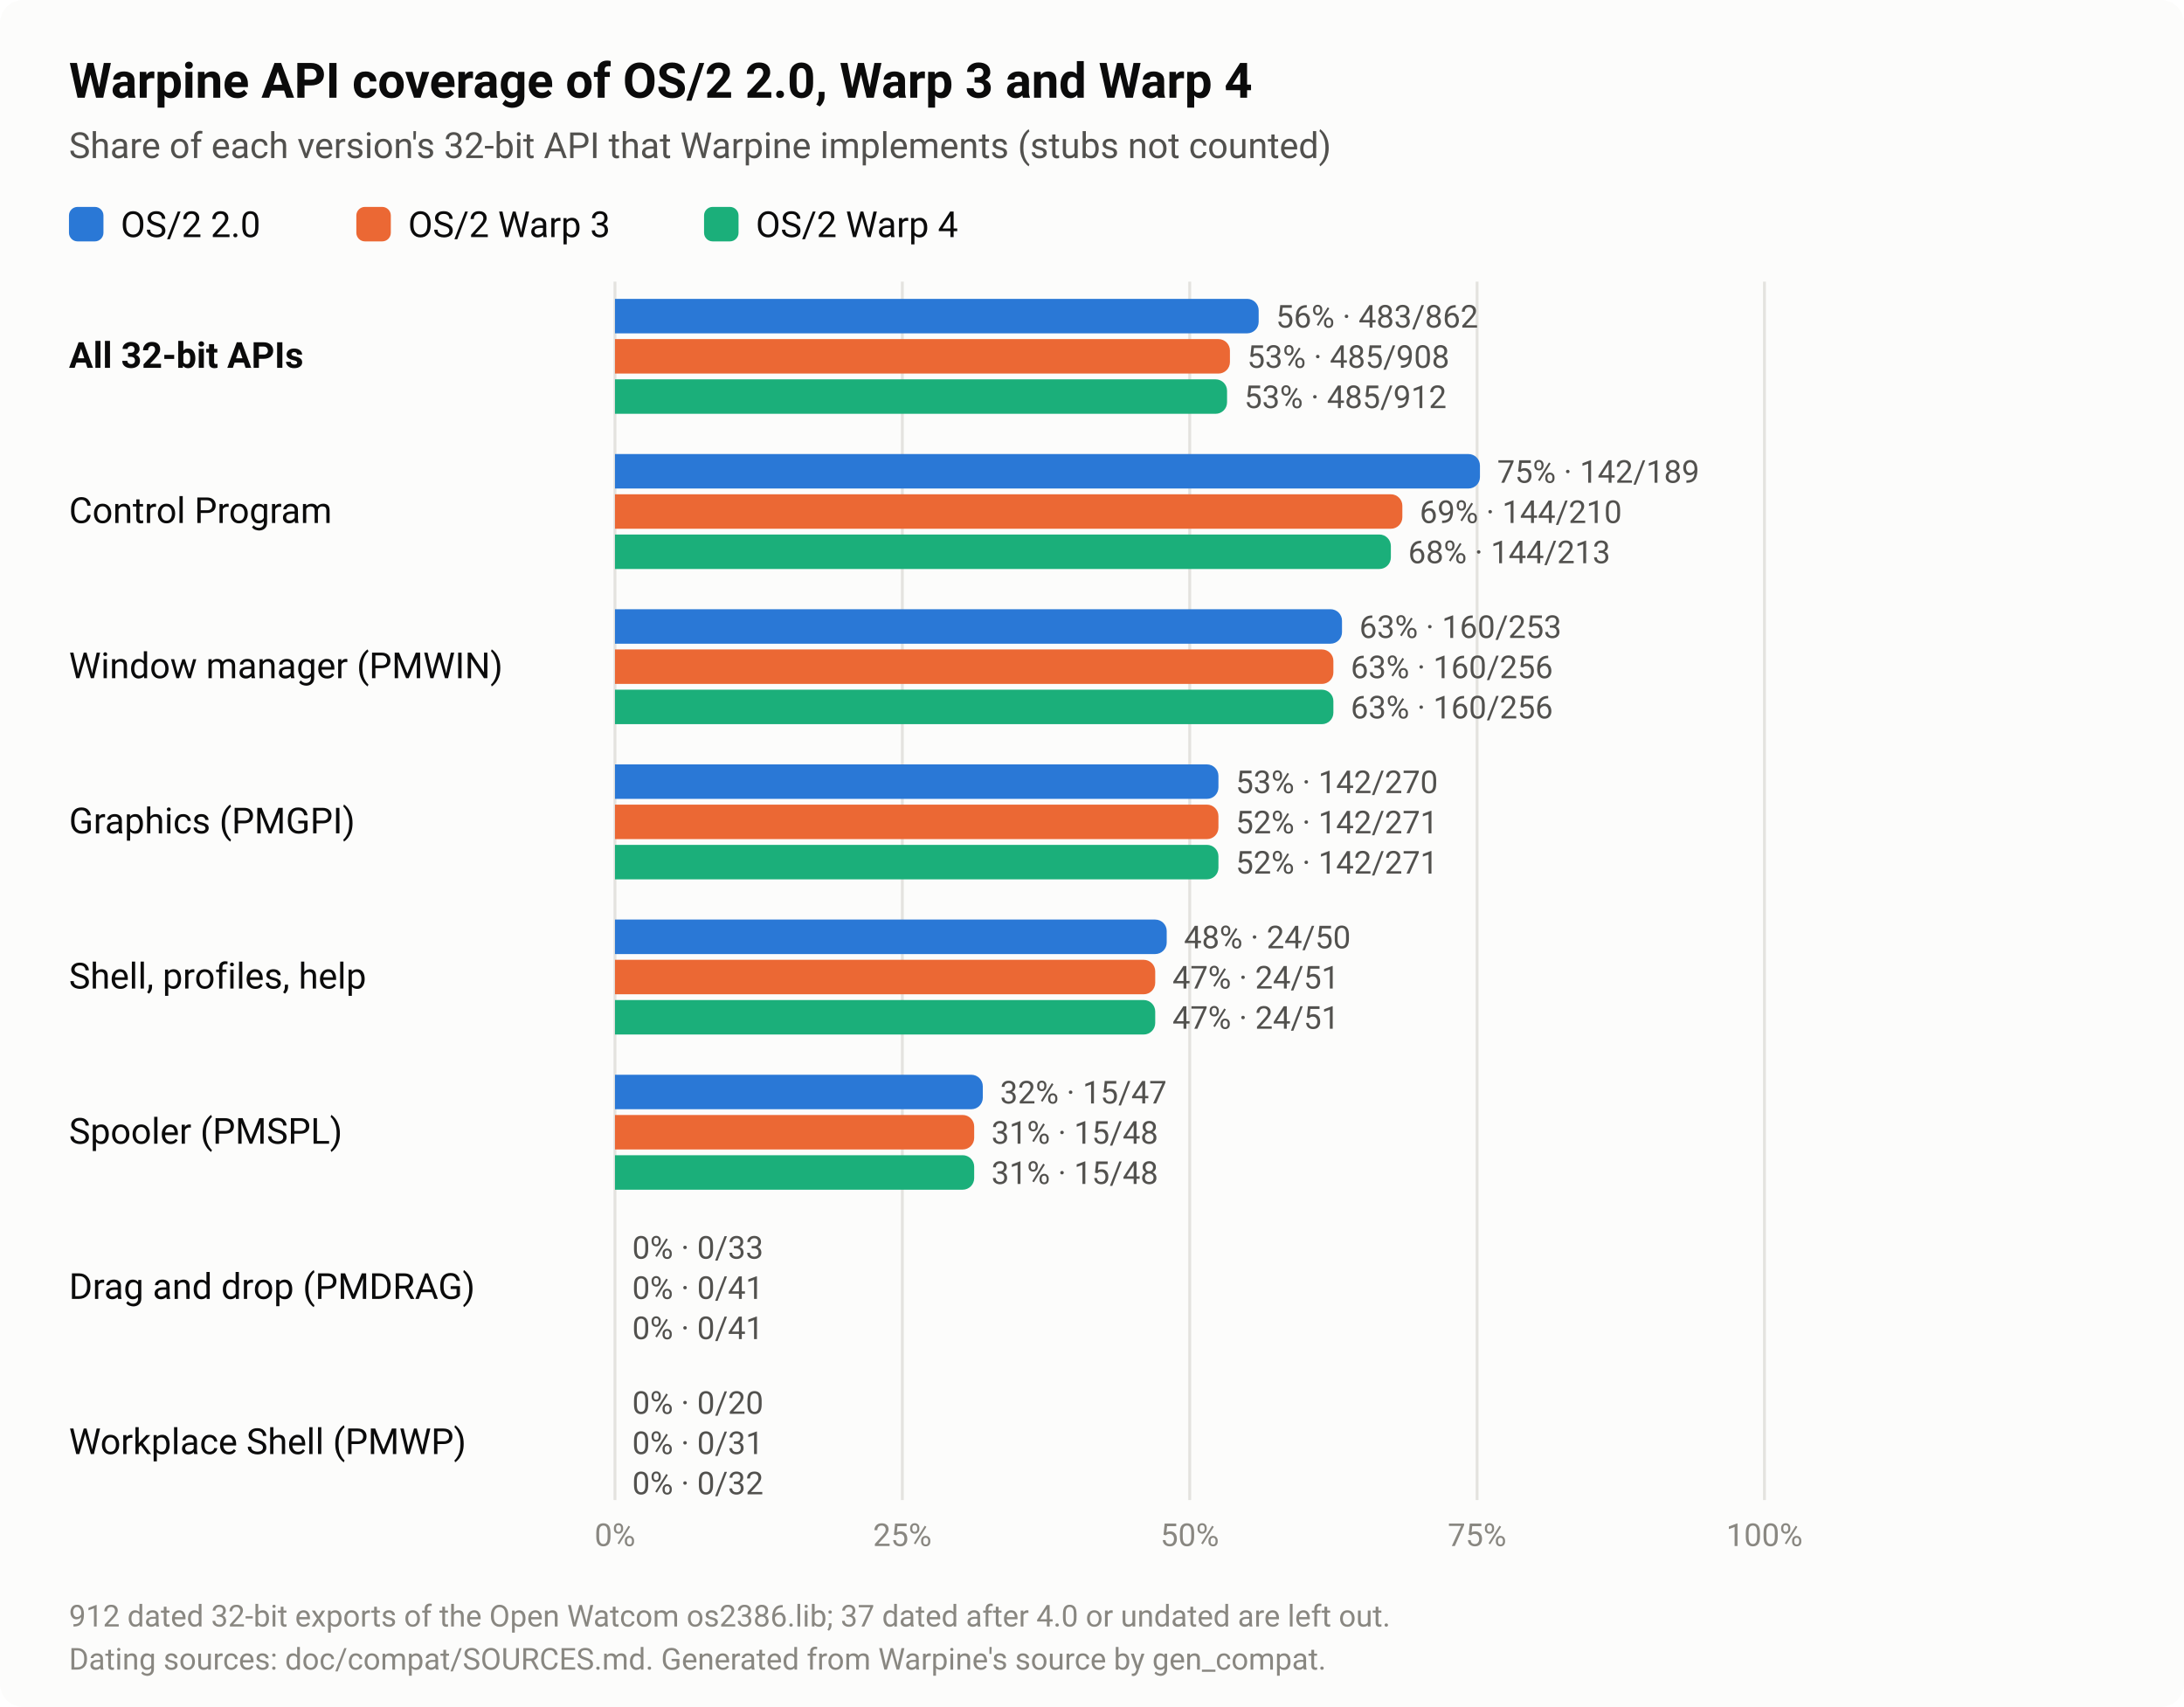
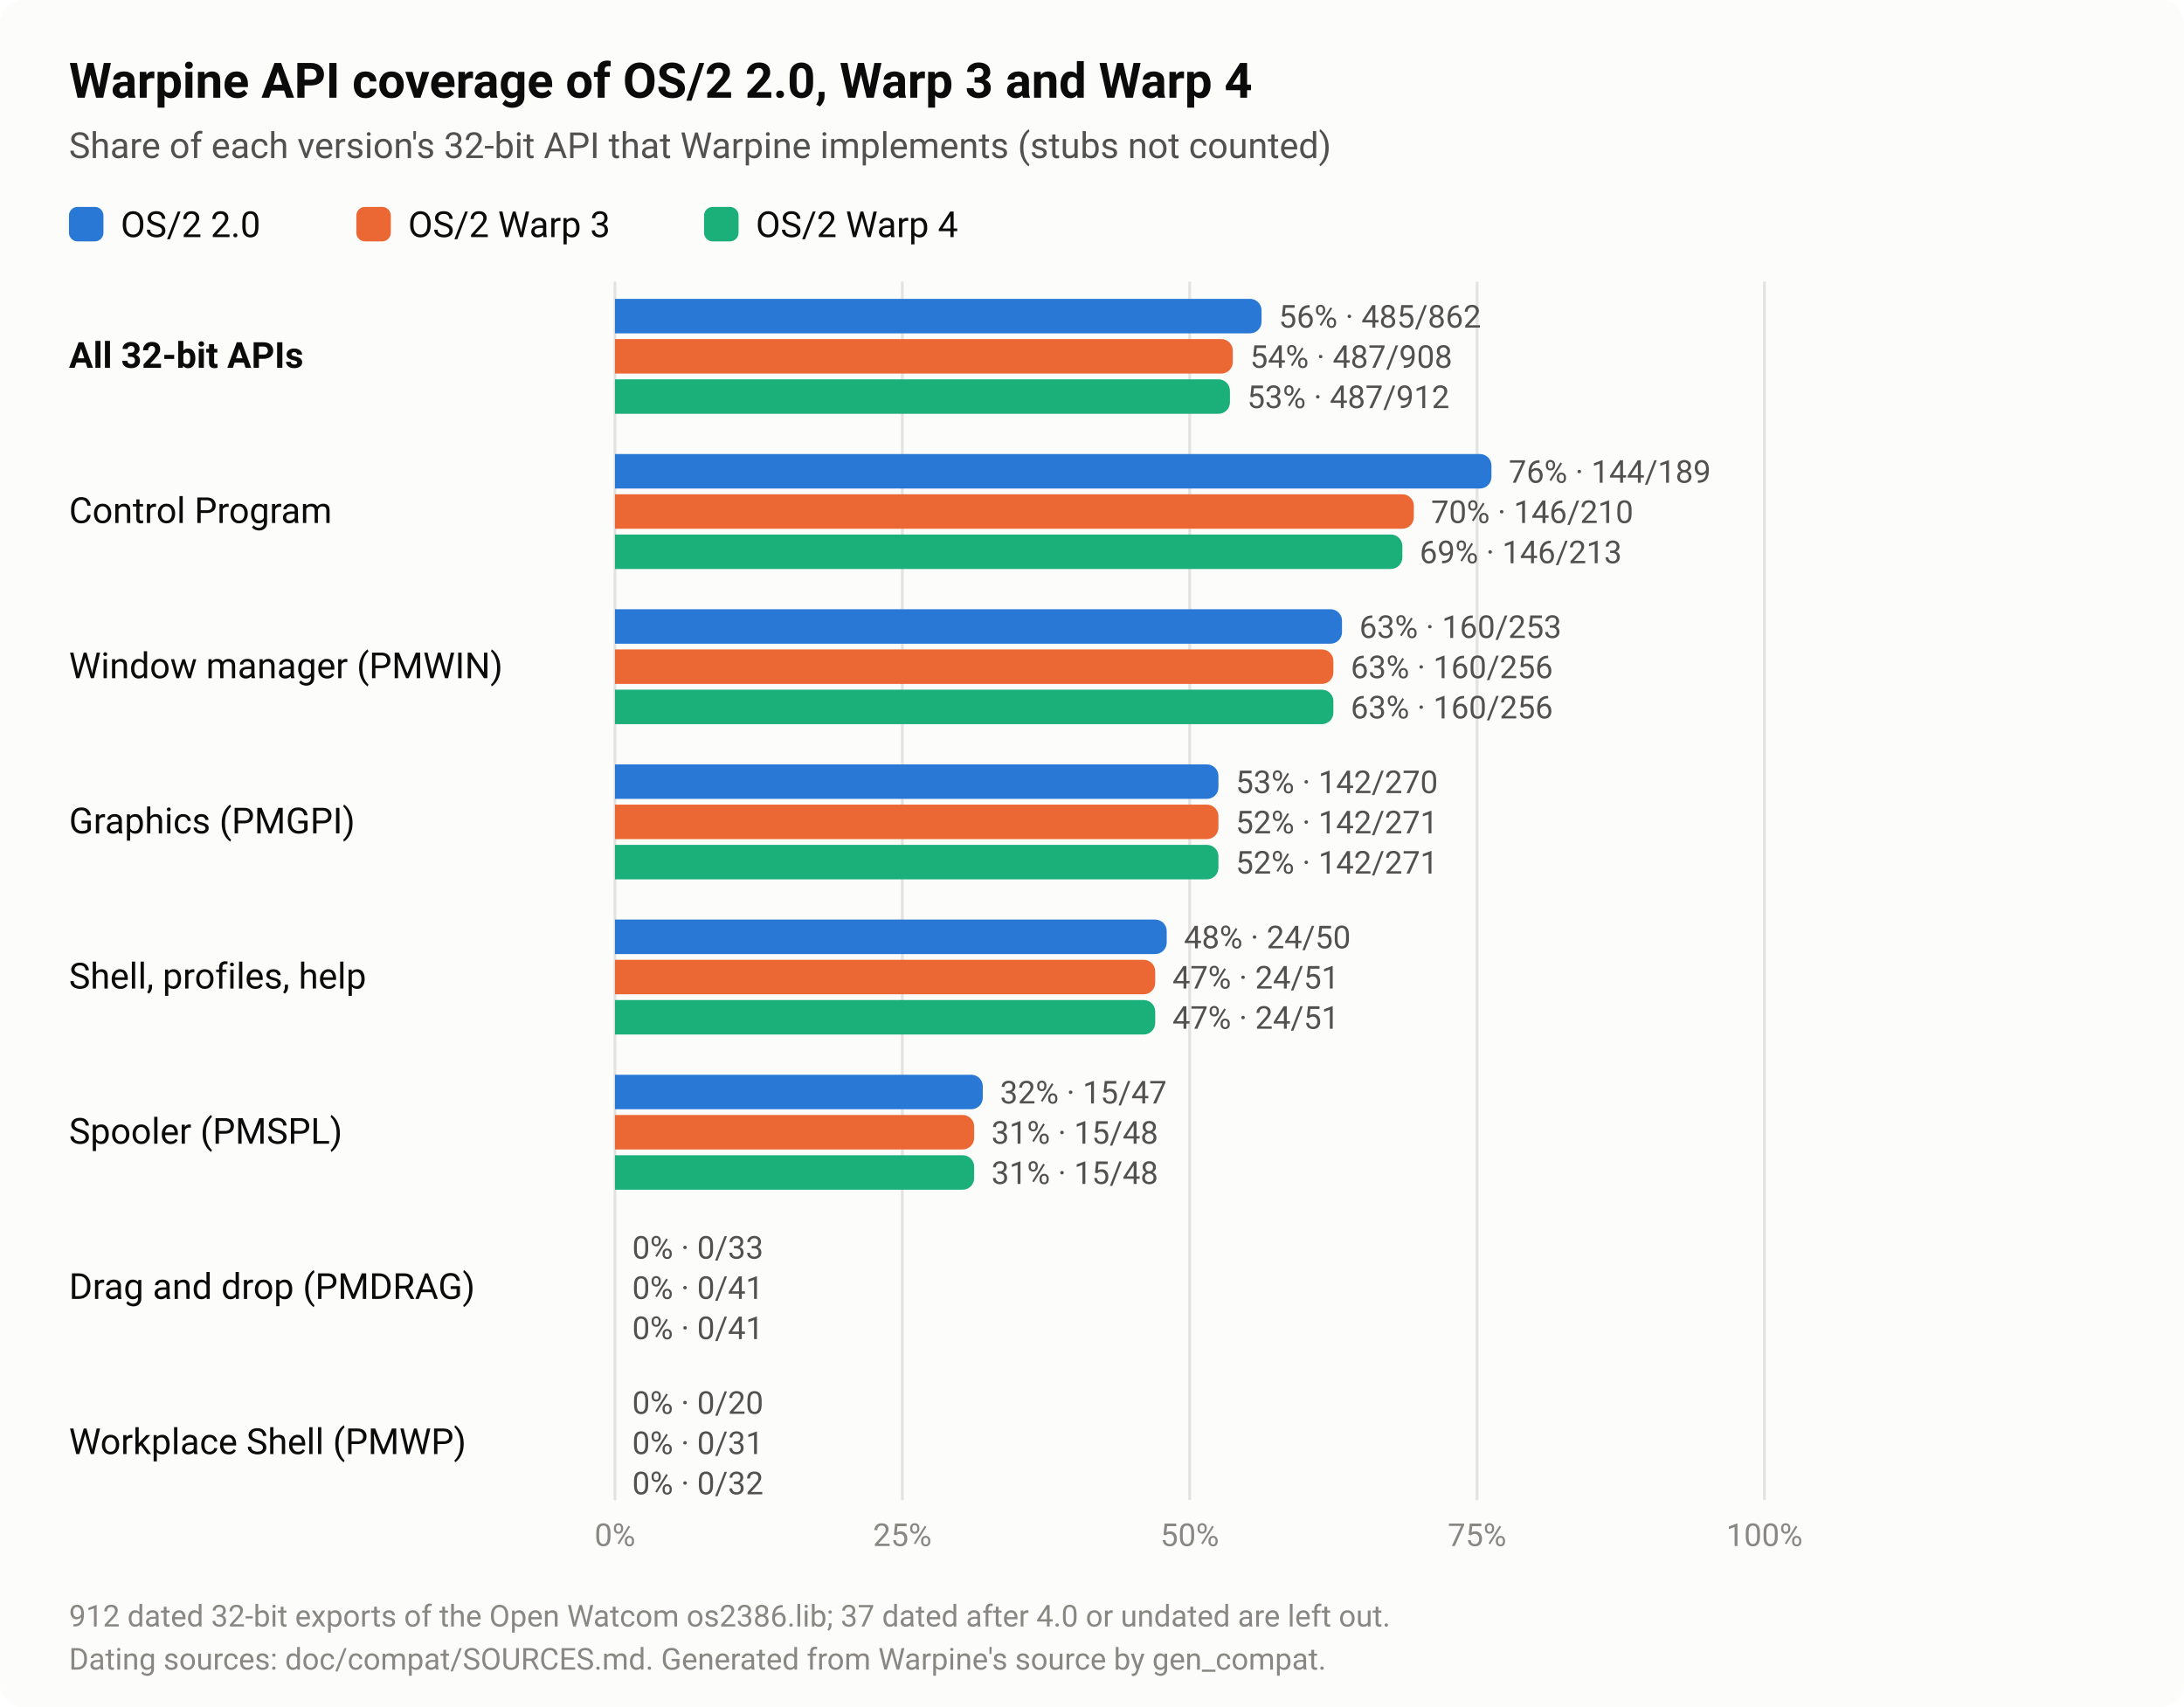
<svg xmlns="http://www.w3.org/2000/svg" width="760" height="594" viewBox="0 0 760 594" role="img" aria-labelledby="t d" font-family="system-ui, -apple-system, 'Segoe UI', Roboto, 'Helvetica Neue', Arial, sans-serif">
  <rect width="760" height="594" rx="8" fill="#fcfcfb" />
  <text x="24" y="34" font-size="17" font-weight="600" fill="#0b0b0b">Warpine API coverage of OS/2 2.0, Warp 3 and Warp 4</text>
  <text x="24" y="55" font-size="12.5" fill="#52514e">Share of each version's 32-bit API that Warpine implements (stubs not counted)</text>
  <rect x="24" y="72" width="12" height="12" rx="3" fill="#2a78d6" />
  <text x="42" y="82.5" font-size="12.5" fill="#0b0b0b">OS/2 2.0</text>
  <rect x="124" y="72" width="12" height="12" rx="3" fill="#eb6834" />
  <text x="142" y="82.5" font-size="12.5" fill="#0b0b0b">OS/2 Warp 3</text>
  <rect x="245" y="72" width="12" height="12" rx="3" fill="#1baf7a" />
  <text x="263" y="82.5" font-size="12.5" fill="#0b0b0b">OS/2 Warp 4</text>
  <line x1="214" y1="98" x2="214" y2="522" stroke="#e4e3df" stroke-width="1" />
  <text x="214" y="538" font-size="11" text-anchor="middle" fill="#898781">0%</text>
  <line x1="314" y1="98" x2="314" y2="522" stroke="#e4e3df" stroke-width="1" />
  <text x="314" y="538" font-size="11" text-anchor="middle" fill="#898781">25%</text>
  <line x1="414" y1="98" x2="414" y2="522" stroke="#e4e3df" stroke-width="1" />
  <text x="414" y="538" font-size="11" text-anchor="middle" fill="#898781">50%</text>
  <line x1="514" y1="98" x2="514" y2="522" stroke="#e4e3df" stroke-width="1" />
  <text x="514" y="538" font-size="11" text-anchor="middle" fill="#898781">75%</text>
  <line x1="614" y1="98" x2="614" y2="522" stroke="#e4e3df" stroke-width="1" />
  <text x="614" y="538" font-size="11" text-anchor="middle" fill="#898781">100%</text>
  <text x="24" y="128" font-size="12.5" font-weight="600" fill="#0b0b0b">All 32-bit APIs</text>
-   <path d="M214 104h220a4 4 0 0 1 4 4v4a4 4 0 0 1 -4 4h-220z" fill="#2a78d6" />
-   <text x="444" y="114" font-size="11" fill="#52514e">56% · 483/862</text>
-   <path d="M214 118h210a4 4 0 0 1 4 4v4a4 4 0 0 1 -4 4h-210z" fill="#eb6834" />
-   <text x="434" y="128" font-size="11" fill="#52514e">53% · 485/908</text>
-   <path d="M214 132h209a4 4 0 0 1 4 4v4a4 4 0 0 1 -4 4h-209z" fill="#1baf7a" />
-   <text x="433" y="142" font-size="11" fill="#52514e">53% · 485/912</text>
+   <path d="M214 104h221a4 4 0 0 1 4 4v4a4 4 0 0 1 -4 4h-221z" fill="#2a78d6" />
+   <text x="445" y="114" font-size="11" fill="#52514e">56% · 485/862</text>
+   <path d="M214 118h211a4 4 0 0 1 4 4v4a4 4 0 0 1 -4 4h-211z" fill="#eb6834" />
+   <text x="435" y="128" font-size="11" fill="#52514e">54% · 487/908</text>
+   <path d="M214 132h210a4 4 0 0 1 4 4v4a4 4 0 0 1 -4 4h-210z" fill="#1baf7a" />
+   <text x="434" y="142" font-size="11" fill="#52514e">53% · 487/912</text>
  <text x="24" y="182" font-size="12.5" font-weight="400" fill="#0b0b0b">Control Program</text>
-   <path d="M214 158h297a4 4 0 0 1 4 4v4a4 4 0 0 1 -4 4h-297z" fill="#2a78d6" />
-   <text x="521" y="168" font-size="11" fill="#52514e">75% · 142/189</text>
-   <path d="M214 172h270a4 4 0 0 1 4 4v4a4 4 0 0 1 -4 4h-270z" fill="#eb6834" />
-   <text x="494" y="182" font-size="11" fill="#52514e">69% · 144/210</text>
-   <path d="M214 186h266a4 4 0 0 1 4 4v4a4 4 0 0 1 -4 4h-266z" fill="#1baf7a" />
-   <text x="490" y="196" font-size="11" fill="#52514e">68% · 144/213</text>
+   <path d="M214 158h301a4 4 0 0 1 4 4v4a4 4 0 0 1 -4 4h-301z" fill="#2a78d6" />
+   <text x="525" y="168" font-size="11" fill="#52514e">76% · 144/189</text>
+   <path d="M214 172h274a4 4 0 0 1 4 4v4a4 4 0 0 1 -4 4h-274z" fill="#eb6834" />
+   <text x="498" y="182" font-size="11" fill="#52514e">70% · 146/210</text>
+   <path d="M214 186h270a4 4 0 0 1 4 4v4a4 4 0 0 1 -4 4h-270z" fill="#1baf7a" />
+   <text x="494" y="196" font-size="11" fill="#52514e">69% · 146/213</text>
  <text x="24" y="236" font-size="12.5" font-weight="400" fill="#0b0b0b">Window manager (PMWIN)</text>
  <path d="M214 212h249a4 4 0 0 1 4 4v4a4 4 0 0 1 -4 4h-249z" fill="#2a78d6" />
  <text x="473" y="222" font-size="11" fill="#52514e">63% · 160/253</text>
  <path d="M214 226h246a4 4 0 0 1 4 4v4a4 4 0 0 1 -4 4h-246z" fill="#eb6834" />
  <text x="470" y="236" font-size="11" fill="#52514e">63% · 160/256</text>
  <path d="M214 240h246a4 4 0 0 1 4 4v4a4 4 0 0 1 -4 4h-246z" fill="#1baf7a" />
  <text x="470" y="250" font-size="11" fill="#52514e">63% · 160/256</text>
  <text x="24" y="290" font-size="12.5" font-weight="400" fill="#0b0b0b">Graphics (PMGPI)</text>
  <path d="M214 266h206a4 4 0 0 1 4 4v4a4 4 0 0 1 -4 4h-206z" fill="#2a78d6" />
  <text x="430" y="276" font-size="11" fill="#52514e">53% · 142/270</text>
  <path d="M214 280h206a4 4 0 0 1 4 4v4a4 4 0 0 1 -4 4h-206z" fill="#eb6834" />
  <text x="430" y="290" font-size="11" fill="#52514e">52% · 142/271</text>
  <path d="M214 294h206a4 4 0 0 1 4 4v4a4 4 0 0 1 -4 4h-206z" fill="#1baf7a" />
  <text x="430" y="304" font-size="11" fill="#52514e">52% · 142/271</text>
  <text x="24" y="344" font-size="12.5" font-weight="400" fill="#0b0b0b">Shell, profiles, help</text>
  <path d="M214 320h188a4 4 0 0 1 4 4v4a4 4 0 0 1 -4 4h-188z" fill="#2a78d6" />
  <text x="412" y="330" font-size="11" fill="#52514e">48% · 24/50</text>
  <path d="M214 334h184a4 4 0 0 1 4 4v4a4 4 0 0 1 -4 4h-184z" fill="#eb6834" />
  <text x="408" y="344" font-size="11" fill="#52514e">47% · 24/51</text>
  <path d="M214 348h184a4 4 0 0 1 4 4v4a4 4 0 0 1 -4 4h-184z" fill="#1baf7a" />
  <text x="408" y="358" font-size="11" fill="#52514e">47% · 24/51</text>
  <text x="24" y="398" font-size="12.5" font-weight="400" fill="#0b0b0b">Spooler (PMSPL)</text>
  <path d="M214 374h124a4 4 0 0 1 4 4v4a4 4 0 0 1 -4 4h-124z" fill="#2a78d6" />
  <text x="348" y="384" font-size="11" fill="#52514e">32% · 15/47</text>
  <path d="M214 388h121a4 4 0 0 1 4 4v4a4 4 0 0 1 -4 4h-121z" fill="#eb6834" />
  <text x="345" y="398" font-size="11" fill="#52514e">31% · 15/48</text>
  <path d="M214 402h121a4 4 0 0 1 4 4v4a4 4 0 0 1 -4 4h-121z" fill="#1baf7a" />
  <text x="345" y="412" font-size="11" fill="#52514e">31% · 15/48</text>
  <text x="24" y="452" font-size="12.5" font-weight="400" fill="#0b0b0b">Drag and drop (PMDRAG)</text>
  <text x="220" y="438" font-size="11" fill="#52514e">0% · 0/33</text>
  <text x="220" y="452" font-size="11" fill="#52514e">0% · 0/41</text>
  <text x="220" y="466" font-size="11" fill="#52514e">0% · 0/41</text>
  <text x="24" y="506" font-size="12.5" font-weight="400" fill="#0b0b0b">Workplace Shell (PMWP)</text>
  <text x="220" y="492" font-size="11" fill="#52514e">0% · 0/20</text>
  <text x="220" y="506" font-size="11" fill="#52514e">0% · 0/31</text>
  <text x="220" y="520" font-size="11" fill="#52514e">0% · 0/32</text>
  <text x="24" y="566" font-size="10.5" fill="#898781">912 dated 32-bit exports of the Open Watcom os2386.lib; 37 dated after 4.0 or undated are left out.</text>
  <text x="24" y="581" font-size="10.5" fill="#898781">Dating sources: doc/compat/SOURCES.md. Generated from Warpine's source by gen_compat.</text>
</svg>
